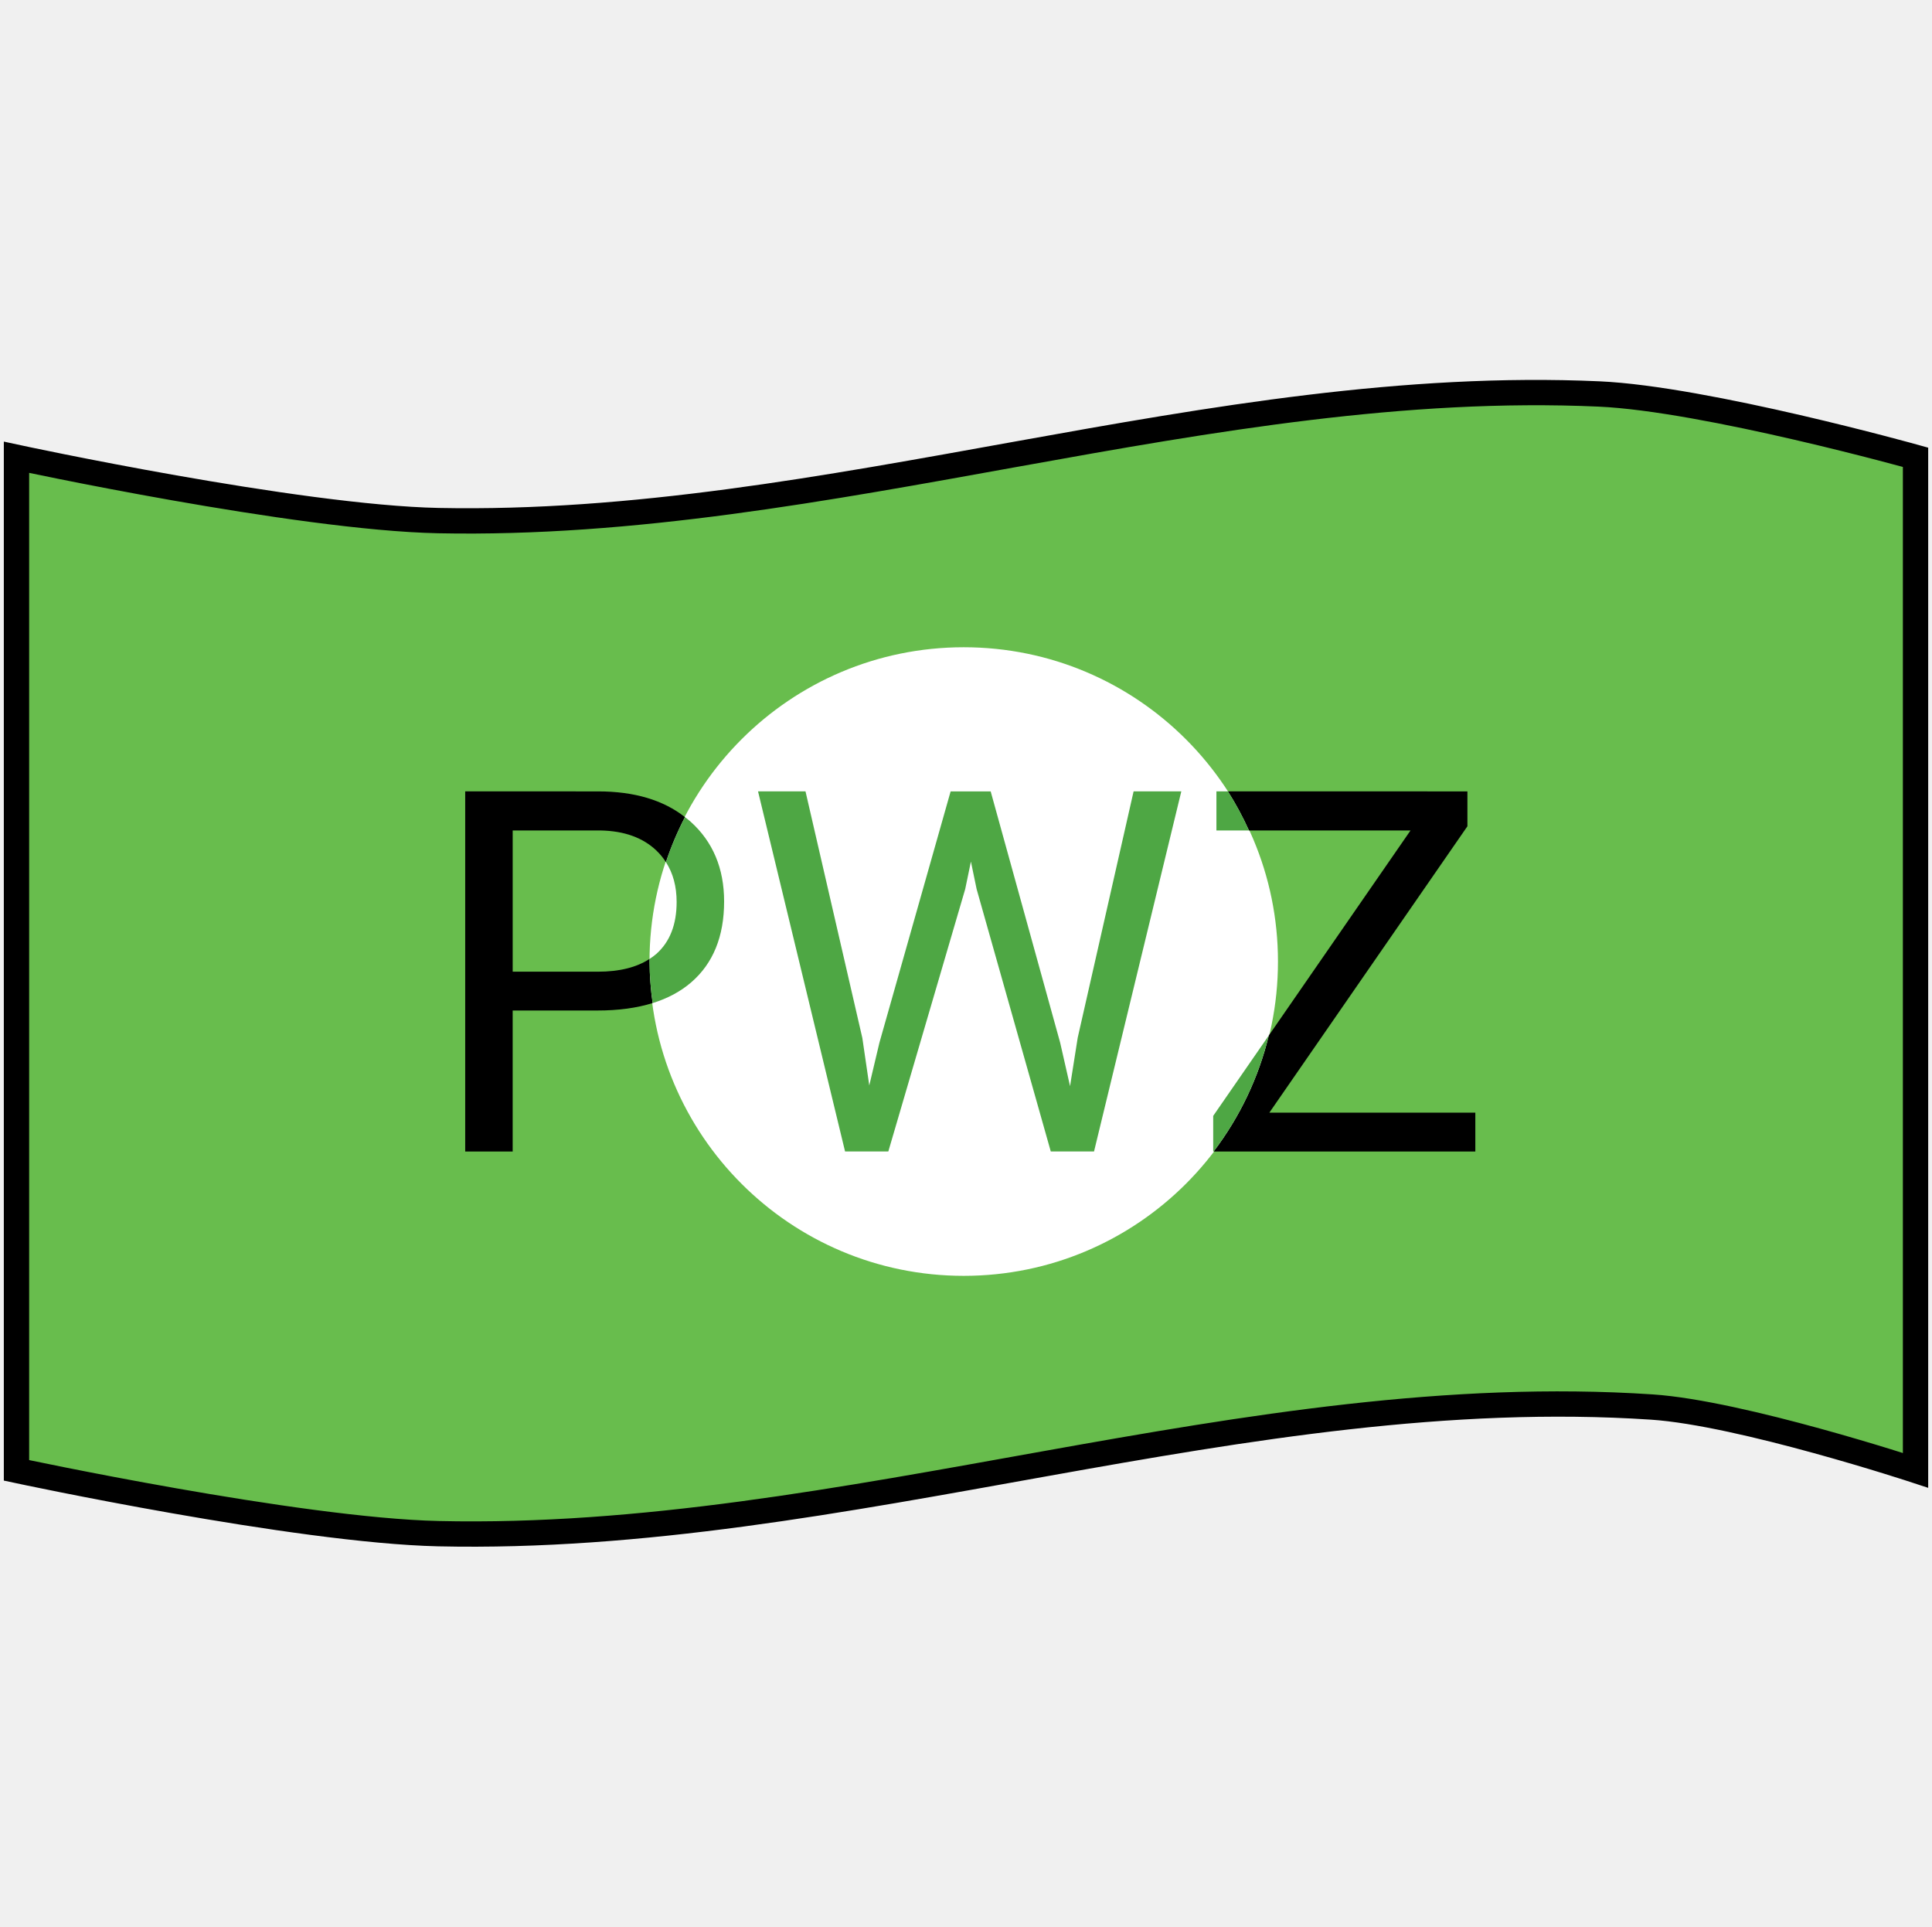
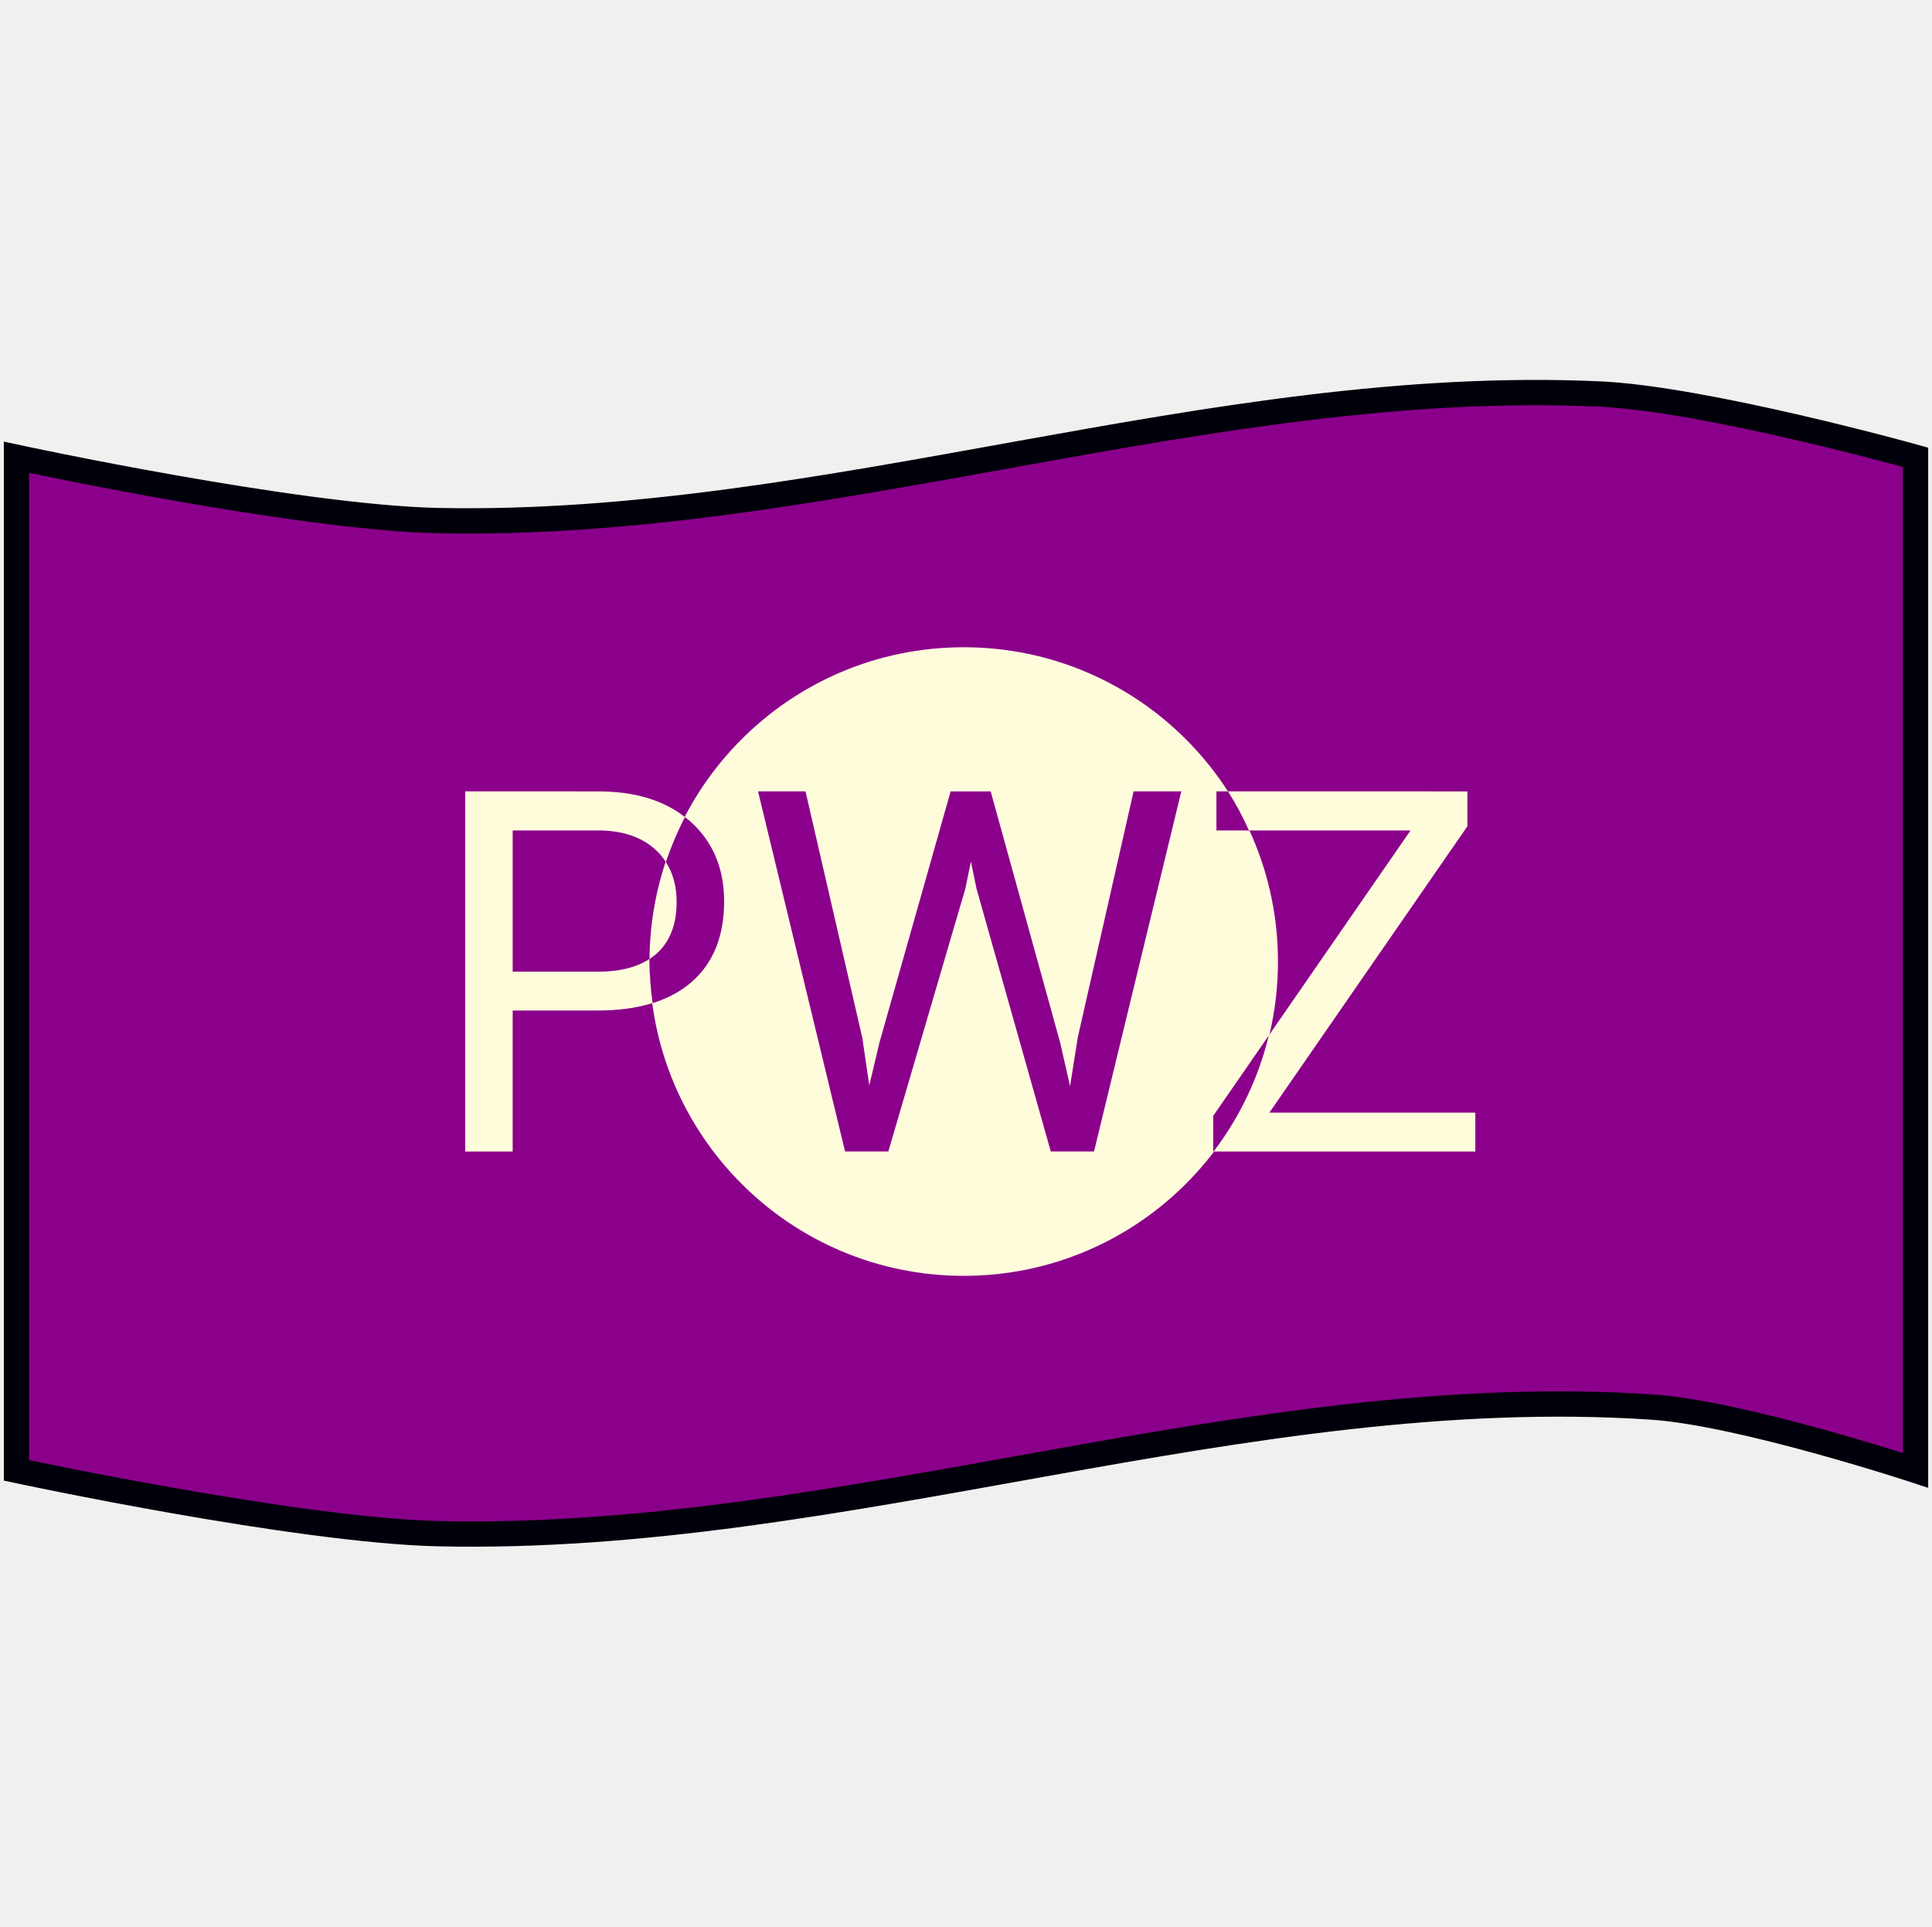
<svg xmlns="http://www.w3.org/2000/svg" width="152.6" height="152.14" viewBox="0 0 40.375 40.254" version="1.1" id="svg8">
  <defs id="defs2" />
  <g id="layer1" transform="translate(-35.37478,-149.8625)">
-     <path style="opacity:1;fill:#68bd4d;fill-opacity:1;stroke:#000000;stroke-width:0.529;stroke-linecap:round;stroke-linejoin:miter;stroke-miterlimit:4;stroke-dasharray:none;stroke-opacity:1;paint-order:fill markers stroke" d="m 35.719,159.417 c 0,0 5.857,1.263 8.819,1.323 8.117,0.164 16.141,-3.009 24.253,-2.646 2.234,0.1 6.615,1.323 6.615,1.323 5e-6,0 8e-6,0 8e-6,1e-5 v 21.167 c 0,0 -3e-6,1e-5 -8e-6,1e-5 0,0 -3.641,-1.199 -5.512,-1.323 -8.471,-0.563 -16.874,2.837 -25.356,2.646 -2.962,-0.067 -8.819,-1.323 -8.819,-1.323 -4e-6,0 -8e-6,-1e-5 -8e-6,-1e-5 v -21.167 c 0,-1e-5 4e-6,-1e-5 8e-6,-1e-5 z" id="rect827" />
-     <ellipse style="opacity:1;fill:#ffffff;fill-opacity:1;stroke:none;stroke-width:6.567;stroke-linecap:round;stroke-linejoin:miter;stroke-miterlimit:4;stroke-dasharray:none;stroke-opacity:1;paint-order:fill markers stroke" id="path849" cx="55.515" cy="169.953" rx="6.567" ry="6.567" />
-     <path style="display:inline;stroke-width:1" d="m 230.689,628.904 a 24.821,24.821 0 0 1 1.66,3.086 h 12.762 l -11.193,16.188 a 24.821,24.821 0 0 1 -4.359,9.164 h 20.67 v -3.066 h -16.27 l 15.645,-22.617 v -2.754 z" transform="scale(0.2645833)" id="path867" />
-     <path style="display:inline;fill:#4ea744;fill-opacity:1;stroke-width:1" d="m 229.779,628.904 v 3.086 h 2.57 a 24.821,24.821 0 0 0 -1.66,-3.086 z m 4.139,19.273 -4.393,6.352 v 2.812 h 0.033 a 24.821,24.821 0 0 0 4.359,-9.164 z" transform="scale(0.2645833)" id="path891" />
-     <path d="m 53.396,171.55 0.145,0.992 0.212,-0.894 1.488,-5.25 h 0.837 l 1.452,5.25 0.207,0.909 0.16,-1.013 1.168,-5.147 h 0.997 l -1.824,7.524 h -0.904 l -1.55,-5.483 -0.119,-0.574 -0.119,0.574 -1.607,5.483 h -0.904 l -1.819,-7.524 h 0.992 z" style="display:inline;fill:#4ea744;fill-opacity:1;stroke-width:0.265" id="path865" />
-     <path style="display:inline;stroke-width:1" d="m 170.443,628.904 v 28.438 h 3.75 v -11.133 h 6.699 c 1.649,0 3.1,-0.197 4.355,-0.588 A 24.821,24.821 0 0 1 185,642.342 a 24.821,24.821 0 0 1 0.01,-0.211 c -1.025,0.671 -2.382,1.012 -4.078,1.012 h -6.738 v -11.152 h 6.953 c 1.862,0.039 3.327,0.566 4.395,1.582 0.294,0.28 0.543,0.587 0.756,0.918 a 24.821,24.821 0 0 1 1.504,-3.555 c -1.718,-1.348 -4.002,-2.031 -6.869,-2.031 z" transform="scale(0.2645833)" id="path863" />
-     <path style="fill:#4ea744;fill-opacity:1;stroke-width:1" d="m 187.801,630.936 a 24.821,24.821 0 0 0 -1.504,3.555 c 0.561,0.871 0.846,1.918 0.846,3.145 0,1.784 -0.534,3.151 -1.602,4.102 -0.165,0.145 -0.344,0.272 -0.531,0.395 a 24.821,24.821 0 0 0 -0.01,0.211 24.821,24.821 0 0 0 0.248,3.279 c 1.193,-0.371 2.21,-0.916 3.047,-1.639 1.732,-1.497 2.598,-3.626 2.598,-6.387 0,-2.617 -0.885,-4.72 -2.656,-6.309 -0.138,-0.125 -0.289,-0.236 -0.436,-0.352 z" transform="scale(0.2645833)" id="path888" />
+     <path style="opacity:1;fill:#8b008b;fill-opacity:1;stroke:#00000b;stroke-width:0.529;stroke-linecap:round;stroke-linejoin:miter;stroke-miterlimit:4;stroke-dasharray:none;stroke-opacity:1;paint-order:fill markers stroke" d="m 35.719,159.417 c 0,0 5.857,1.263 8.819,1.323 8.117,0.164 16.141,-3.009 24.253,-2.646 2.234,0.1 6.615,1.323 6.615,1.323 5e-6,0 8e-6,0 8e-6,1e-5 v 21.167 c 0,0 -3e-6,1e-5 -8e-6,1e-5 0,0 -3.641,-1.199 -5.512,-1.323 -8.471,-0.563 -16.874,2.837 -25.356,2.646 -2.962,-0.067 -8.819,-1.323 -8.819,-1.323 -4e-6,0 -8e-6,-1e-5 -8e-6,-1e-5 v -21.167 c 0,-1e-5 4e-6,-1e-5 8e-6,-1e-5 z" id="rect827" />
+     <ellipse style="opacity:1;fill:#fffcdc;fill-opacity:1;stroke:none;stroke-width:6.567;stroke-linecap:round;stroke-linejoin:miter;stroke-miterlimit:4;stroke-dasharray:none;stroke-opacity:1;paint-order:fill markers stroke" id="path849" cx="55.515" cy="169.953" rx="6.567" ry="6.567" />
+     <path style="display:inline;stroke-width:1;fill:#fffcdc;fill-opacity:1" d="m 230.689,628.904 a 24.821,24.821 0 0 1 1.66,3.086 h 12.762 l -11.193,16.188 a 24.821,24.821 0 0 1 -4.359,9.164 h 20.67 v -3.066 h -16.27 l 15.645,-22.617 v -2.754 z" transform="scale(0.2645833)" id="path867" />
+     <path style="display:inline;fill:#8b008b;fill-opacity:1;stroke-width:1" d="m 229.779,628.904 v 3.086 h 2.57 a 24.821,24.821 0 0 0 -1.66,-3.086 z m 4.139,19.273 -4.393,6.352 v 2.812 h 0.033 a 24.821,24.821 0 0 0 4.359,-9.164 z" transform="scale(0.2645833)" id="path891" />
+     <path d="m 53.396,171.55 0.145,0.992 0.212,-0.894 1.488,-5.25 h 0.837 l 1.452,5.25 0.207,0.909 0.16,-1.013 1.168,-5.147 h 0.997 l -1.824,7.524 h -0.904 l -1.55,-5.483 -0.119,-0.574 -0.119,0.574 -1.607,5.483 h -0.904 l -1.819,-7.524 h 0.992 z" style="display:inline;fill:#8b008b;fill-opacity:1;stroke-width:0.265" id="path865" />
+     <path style="display:inline;stroke-width:1;fill:#fffcdc;fill-opacity:1" d="m 170.443,628.904 v 28.438 h 3.75 v -11.133 h 6.699 c 1.649,0 3.1,-0.197 4.355,-0.588 A 24.821,24.821 0 0 1 185,642.342 a 24.821,24.821 0 0 1 0.01,-0.211 c -1.025,0.671 -2.382,1.012 -4.078,1.012 h -6.738 v -11.152 h 6.953 c 1.862,0.039 3.327,0.566 4.395,1.582 0.294,0.28 0.543,0.587 0.756,0.918 a 24.821,24.821 0 0 1 1.504,-3.555 c -1.718,-1.348 -4.002,-2.031 -6.869,-2.031 z" transform="scale(0.2645833)" id="path863" />
+     <path style="fill:#8b008b;fill-opacity:1;stroke-width:1" d="m 187.801,630.936 a 24.821,24.821 0 0 0 -1.504,3.555 c 0.561,0.871 0.846,1.918 0.846,3.145 0,1.784 -0.534,3.151 -1.602,4.102 -0.165,0.145 -0.344,0.272 -0.531,0.395 a 24.821,24.821 0 0 0 -0.01,0.211 24.821,24.821 0 0 0 0.248,3.279 c 1.193,-0.371 2.21,-0.916 3.047,-1.639 1.732,-1.497 2.598,-3.626 2.598,-6.387 0,-2.617 -0.885,-4.72 -2.656,-6.309 -0.138,-0.125 -0.289,-0.236 -0.436,-0.352 z" transform="scale(0.2645833)" id="path888" />
  </g>
</svg>
